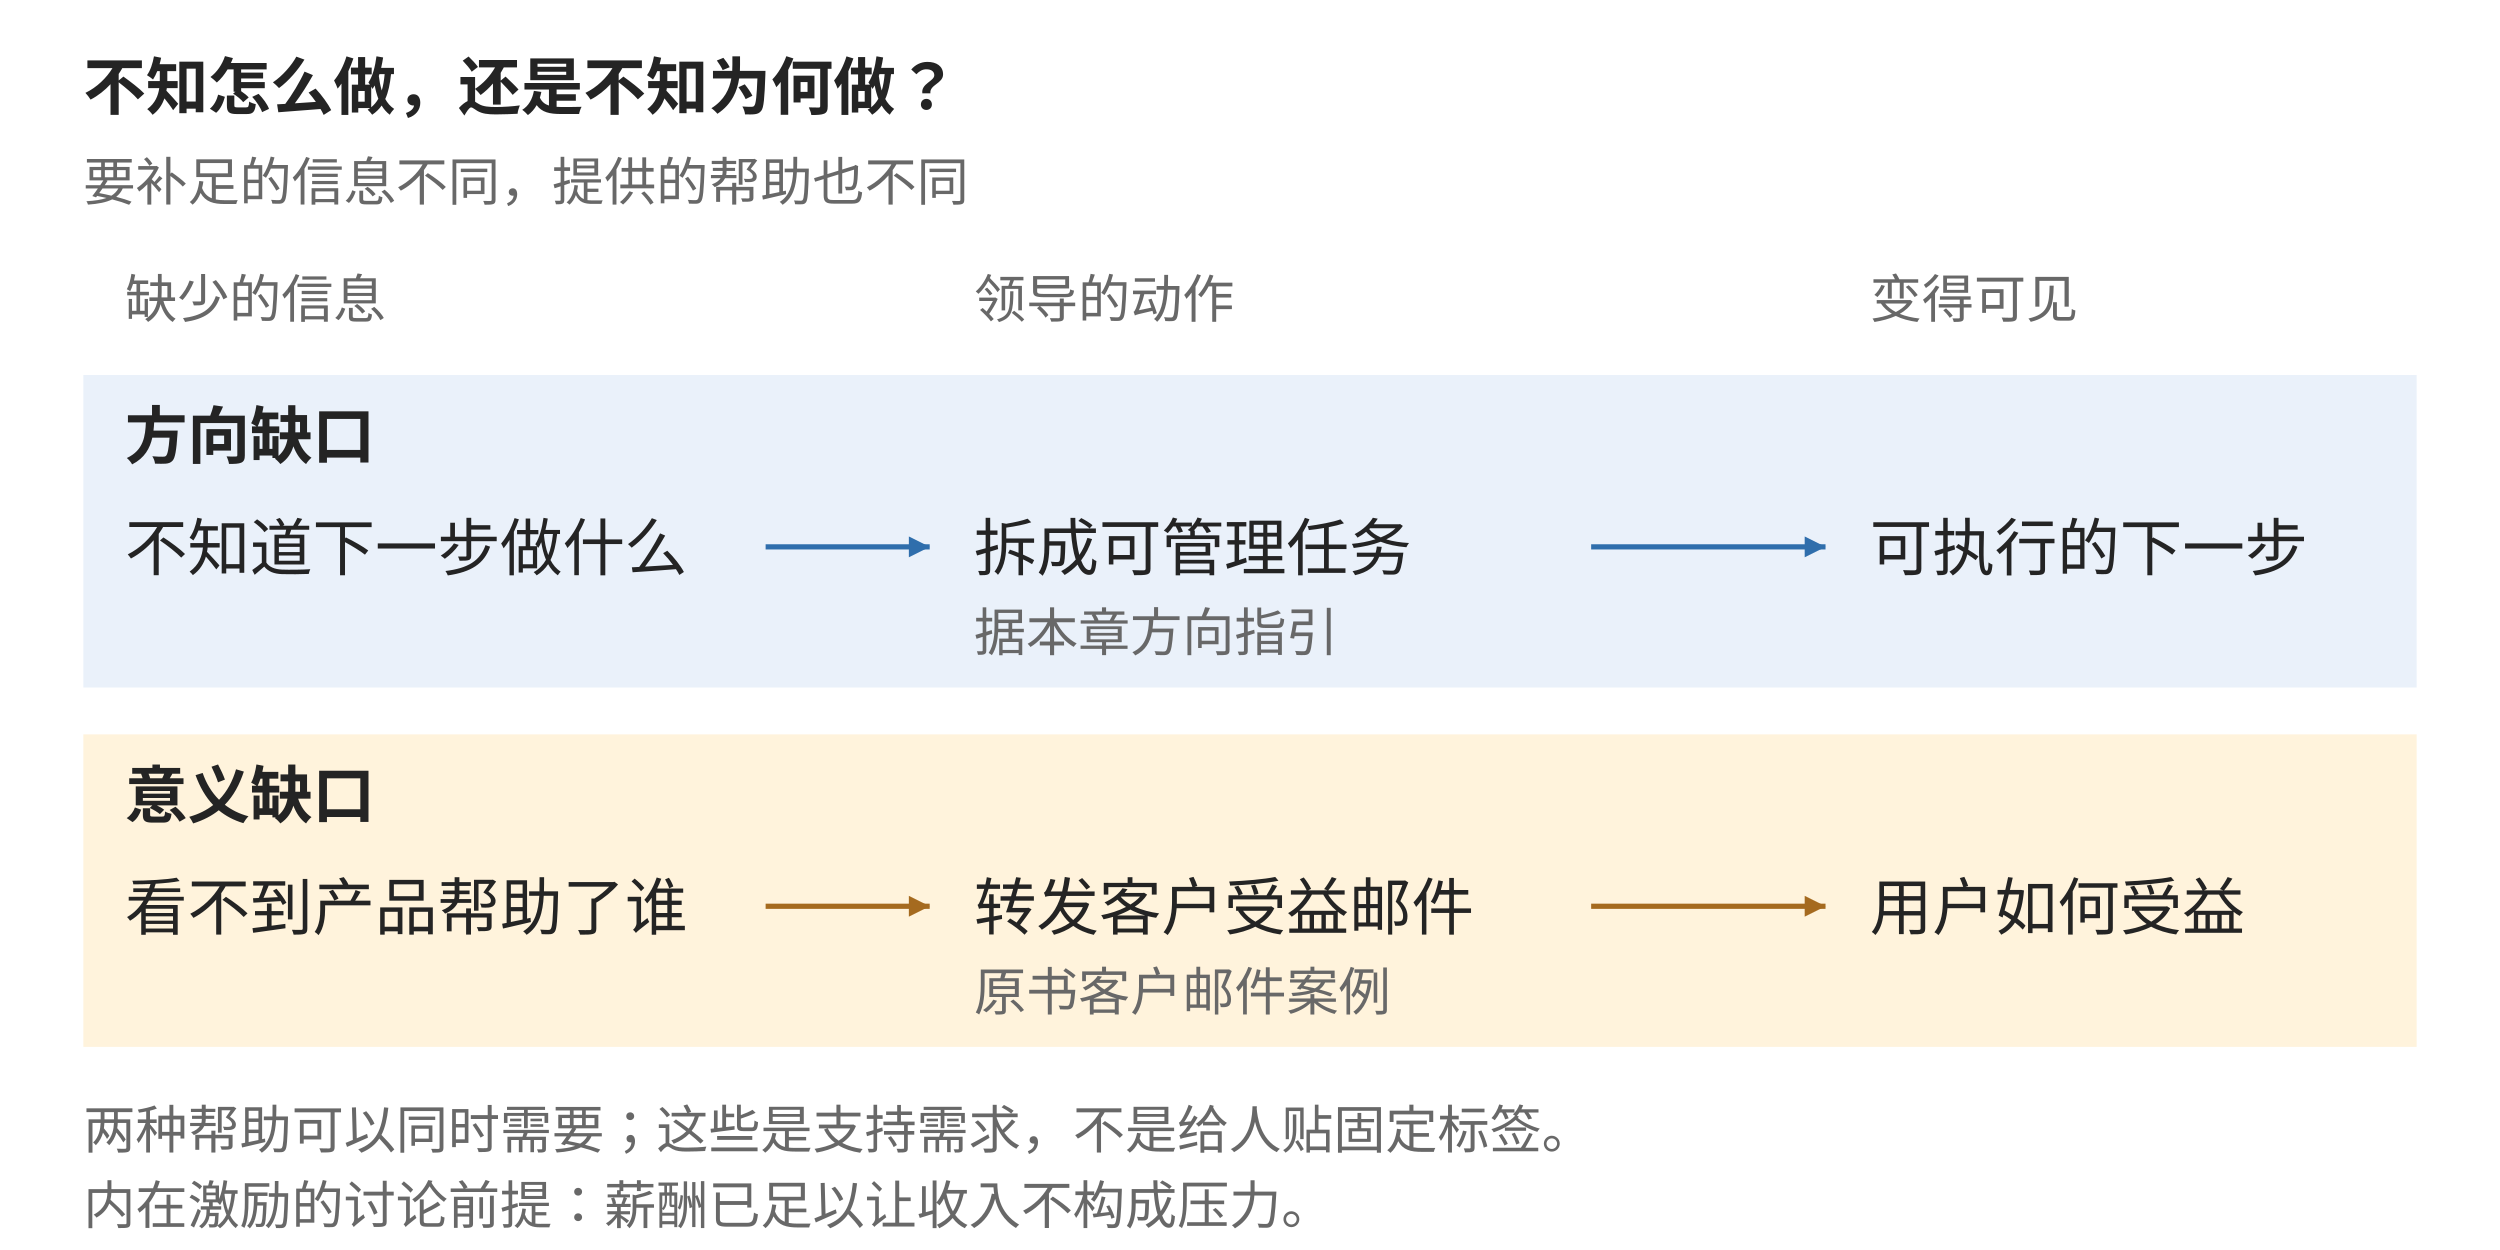
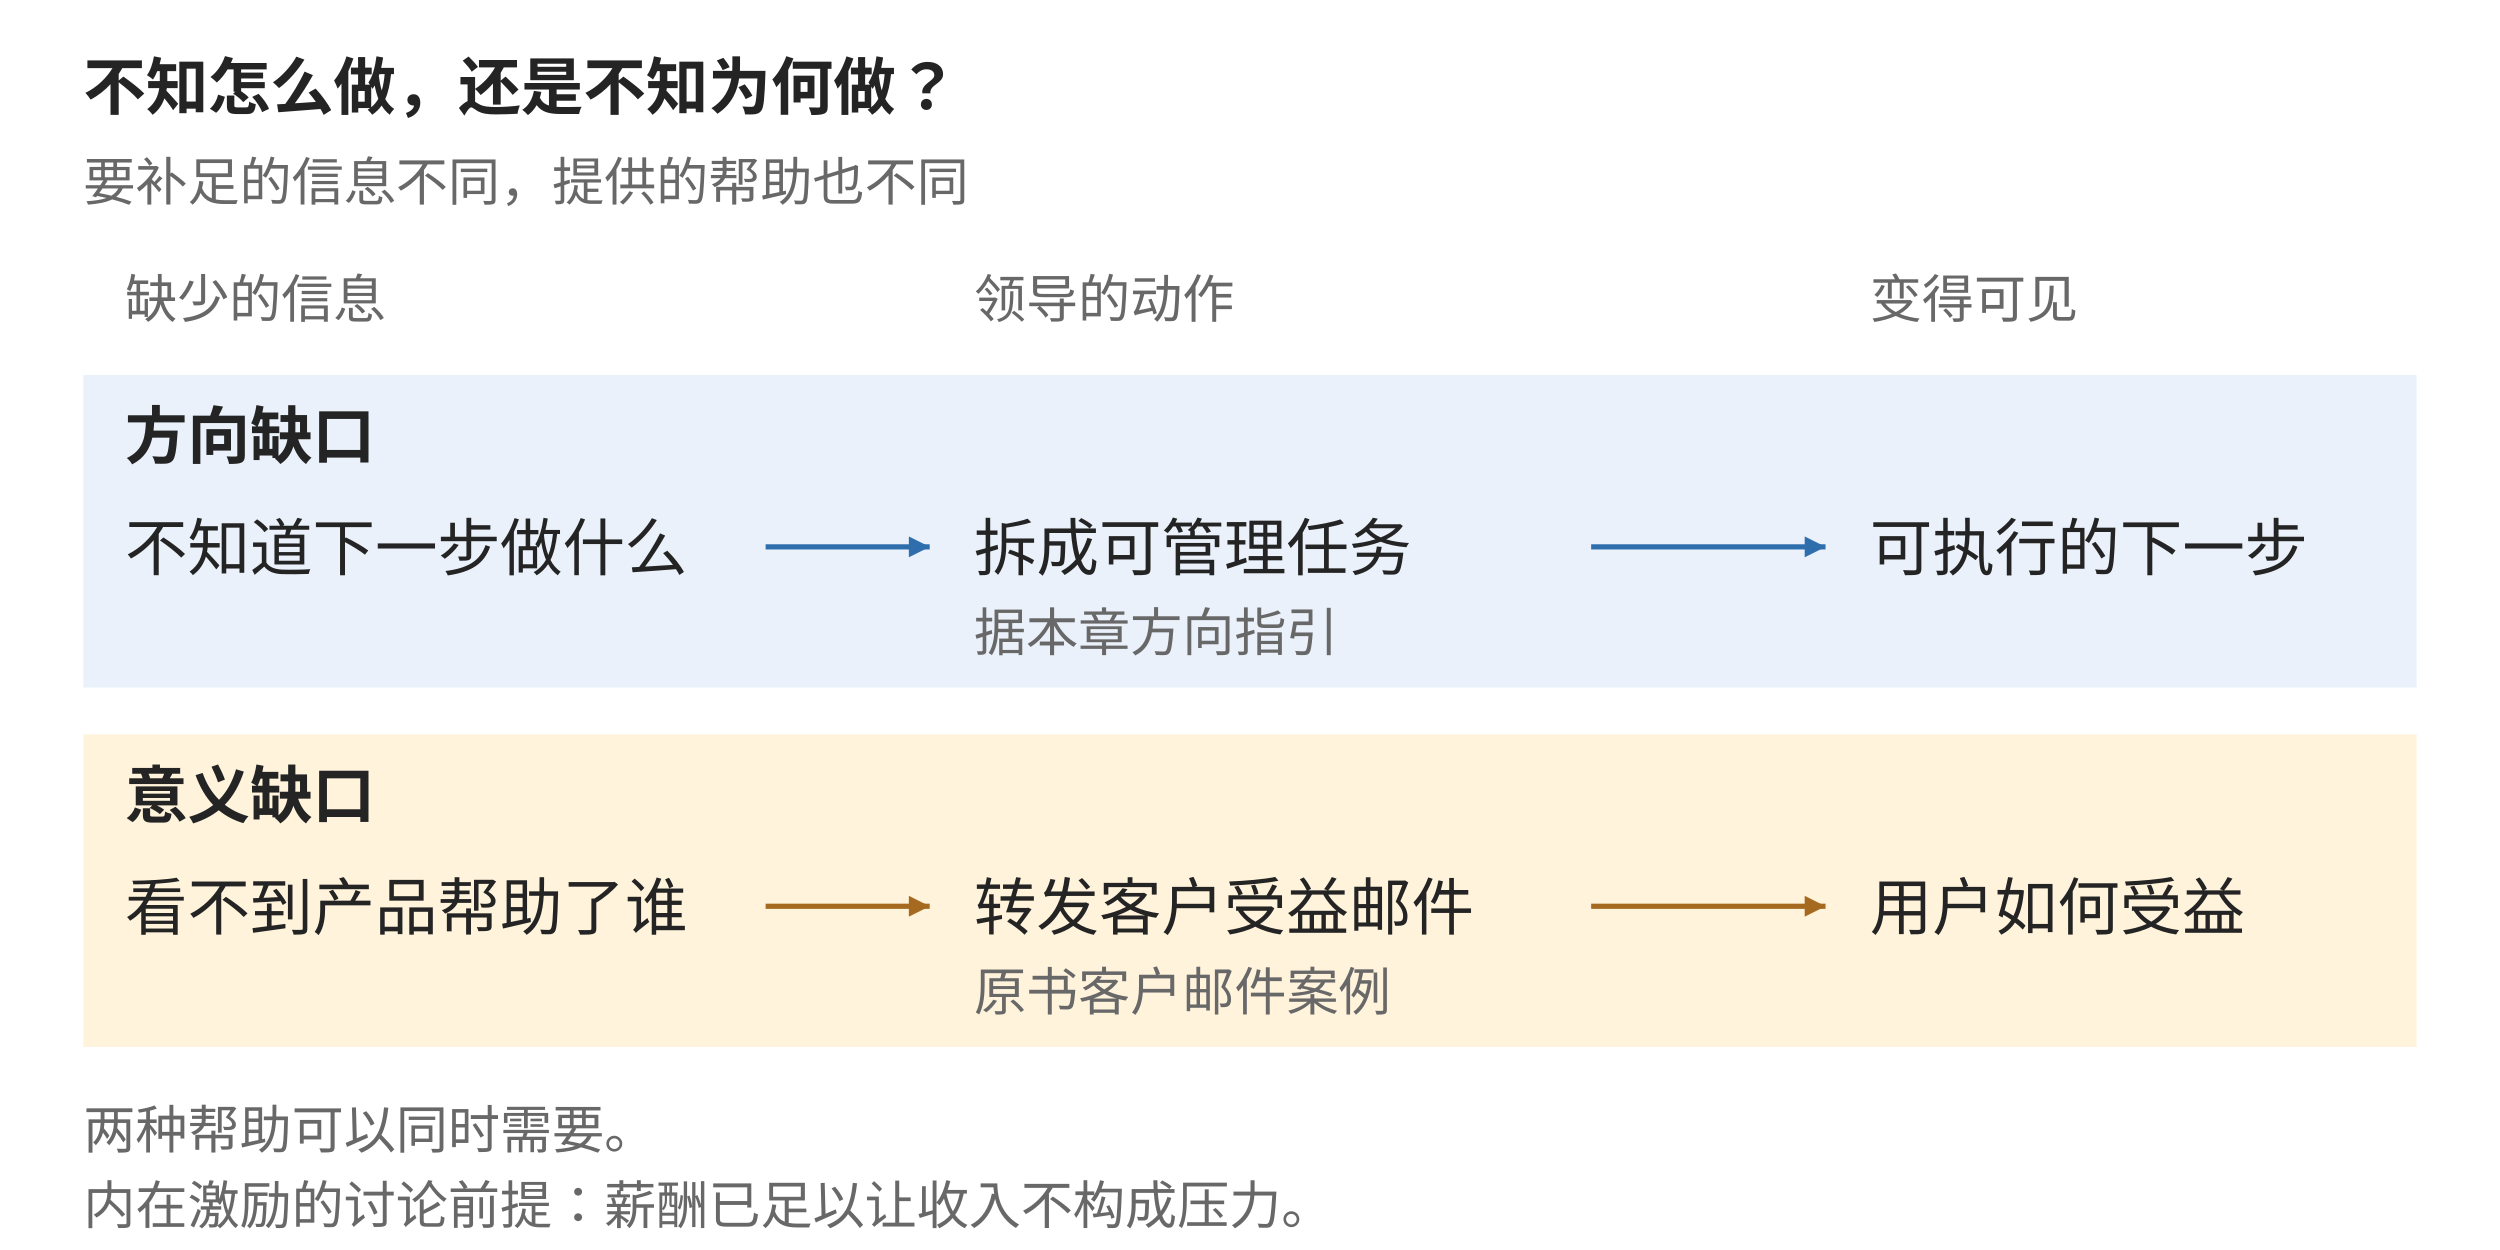
<svg xmlns="http://www.w3.org/2000/svg" width="960" height="480" viewBox="0 0 960 480" class="chapter-svg cg-ch05-04" data-layout="desktop" role="img" aria-labelledby="ch05-04-title ch05-04-desc">
  <style>
.cg-ch05-04[data-layout="desktop"] text {font-family:-apple-system,BlinkMacSystemFont,'Segoe UI','PingFang SC','Microsoft YaHei',sans-serif;font-size:24px;font-weight:400;letter-spacing:0;fill:var(--diagram-ink,#242424)}
.cg-ch05-04[data-layout="desktop"] .small {font-size:20px;fill:var(--diagram-muted,#686868)}
.cg-ch05-04[data-layout="desktop"] .strong {font-weight:600}
.cg-ch05-04[data-layout="desktop"] .connector {fill:none;stroke-width:2;stroke-linejoin:round}
</style>
  <defs>
    <marker id="ch05-04-arrow-primary" viewBox="0 0 10 10" refX="9" refY="5" markerWidth="10" markerHeight="10" markerUnits="userSpaceOnUse" orient="auto">
      <path d="M1 1L9 5L1 9Z" fill="var(--diagram-primary,#087f6d)" />
    </marker>
    <marker id="ch05-04-arrow-secondary" viewBox="0 0 10 10" refX="9" refY="5" markerWidth="10" markerHeight="10" markerUnits="userSpaceOnUse" orient="auto">
      <path d="M1 1L9 5L1 9Z" fill="var(--diagram-secondary,#2f6eac)" />
    </marker>
    <marker id="ch05-04-arrow-warm" viewBox="0 0 10 10" refX="9" refY="5" markerWidth="10" markerHeight="10" markerUnits="userSpaceOnUse" orient="auto">
      <path d="M1 1L9 5L1 9Z" fill="var(--diagram-warm,#a56a1f)" />
    </marker>
    <marker id="ch05-04-arrow-danger" viewBox="0 0 10 10" refX="9" refY="5" markerWidth="10" markerHeight="10" markerUnits="userSpaceOnUse" orient="auto">
      <path d="M1 1L9 5L1 9Z" fill="var(--diagram-danger,#b54750)" />
    </marker>
  </defs>
  <rect x="0" y="0" width="960" height="480" fill="var(--diagram-bg,#fff)" />
  <g id="ch05-04-heading" data-box="32,12,896,72">
    <text x="32" y="42" class="strong" text-anchor="start">不知怎么做，还是不知为何做？</text>
    <text x="32" y="77" class="small" text-anchor="start">要补足的信息不同，提供的帮助也不同</text>
  </g>
  <g id="ch05-04-columns" data-box="32,94,896,38">
    <text x="48" y="122" class="small" text-anchor="start">缺少的信息</text>
    <text x="374" y="122" class="small" text-anchor="start">领导的动作</text>
    <text x="718" y="122" class="small" text-anchor="start">变得可见</text>
  </g>
  <g id="ch05-04-row-0" data-box="32,144,896,120">
    <rect x="32" y="144" width="896" height="120" fill="var(--diagram-secondary-soft,#eaf1fa)" />
    <text x="48" y="176" class="strong" text-anchor="start">方向缺口</text>
    <text x="48" y="219" class="" text-anchor="start">不知道下一步做什么</text>
    <text x="374" y="219" class="" text-anchor="start">拆成可管理任务</text>
    <text x="718" y="219" class="" text-anchor="start">可执行的下一步</text>
    <text x="374" y="250" class="small" text-anchor="start">据本章方向指引</text>
  </g>
  <polyline points="294,210 357,210" class="connector" stroke="var(--diagram-secondary,#2f6eac)" data-connector="true" marker-end="url(#ch05-04-arrow-secondary)" />
  <polyline points="611,210 701,210" class="connector" stroke="var(--diagram-secondary,#2f6eac)" data-connector="true" marker-end="url(#ch05-04-arrow-secondary)" />
  <g id="ch05-04-row-1" data-box="32,282,896,120">
    <rect x="32" y="282" width="896" height="120" fill="var(--diagram-warm-soft,#fff3dc)" />
    <text x="48" y="314" class="strong" text-anchor="start">意义缺口</text>
    <text x="48" y="357" class="" text-anchor="start">看不到产品帮助了谁</text>
    <text x="374" y="357" class="" text-anchor="start">转发客户受益邮件</text>
    <text x="718" y="357" class="" text-anchor="start">用户如何受益</text>
    <text x="374" y="388" class="small" text-anchor="start">原书客户邮件案例</text>
  </g>
  <polyline points="294,348 357,348" class="connector" stroke="var(--diagram-warm,#a56a1f)" data-connector="true" marker-end="url(#ch05-04-arrow-warm)" />
  <polyline points="611,348 701,348" class="connector" stroke="var(--diagram-warm,#a56a1f)" data-connector="true" marker-end="url(#ch05-04-arrow-warm)" />
  <g id="ch05-04-limits" data-box="32,415,896,62">
-     <text x="32" y="441" class="small" text-anchor="start">两种帮助可以同时需要；这些是支持需求，不是给人贴固定标签。</text>
+     <text x="32" y="441" class="small" text-anchor="start">两种帮助可以同时需要。</text>
    <text x="32" y="470" class="small" text-anchor="start">内在激励的讨论前提：薪酬已足以让收入不构成压力。</text>
  </g>
</svg>
